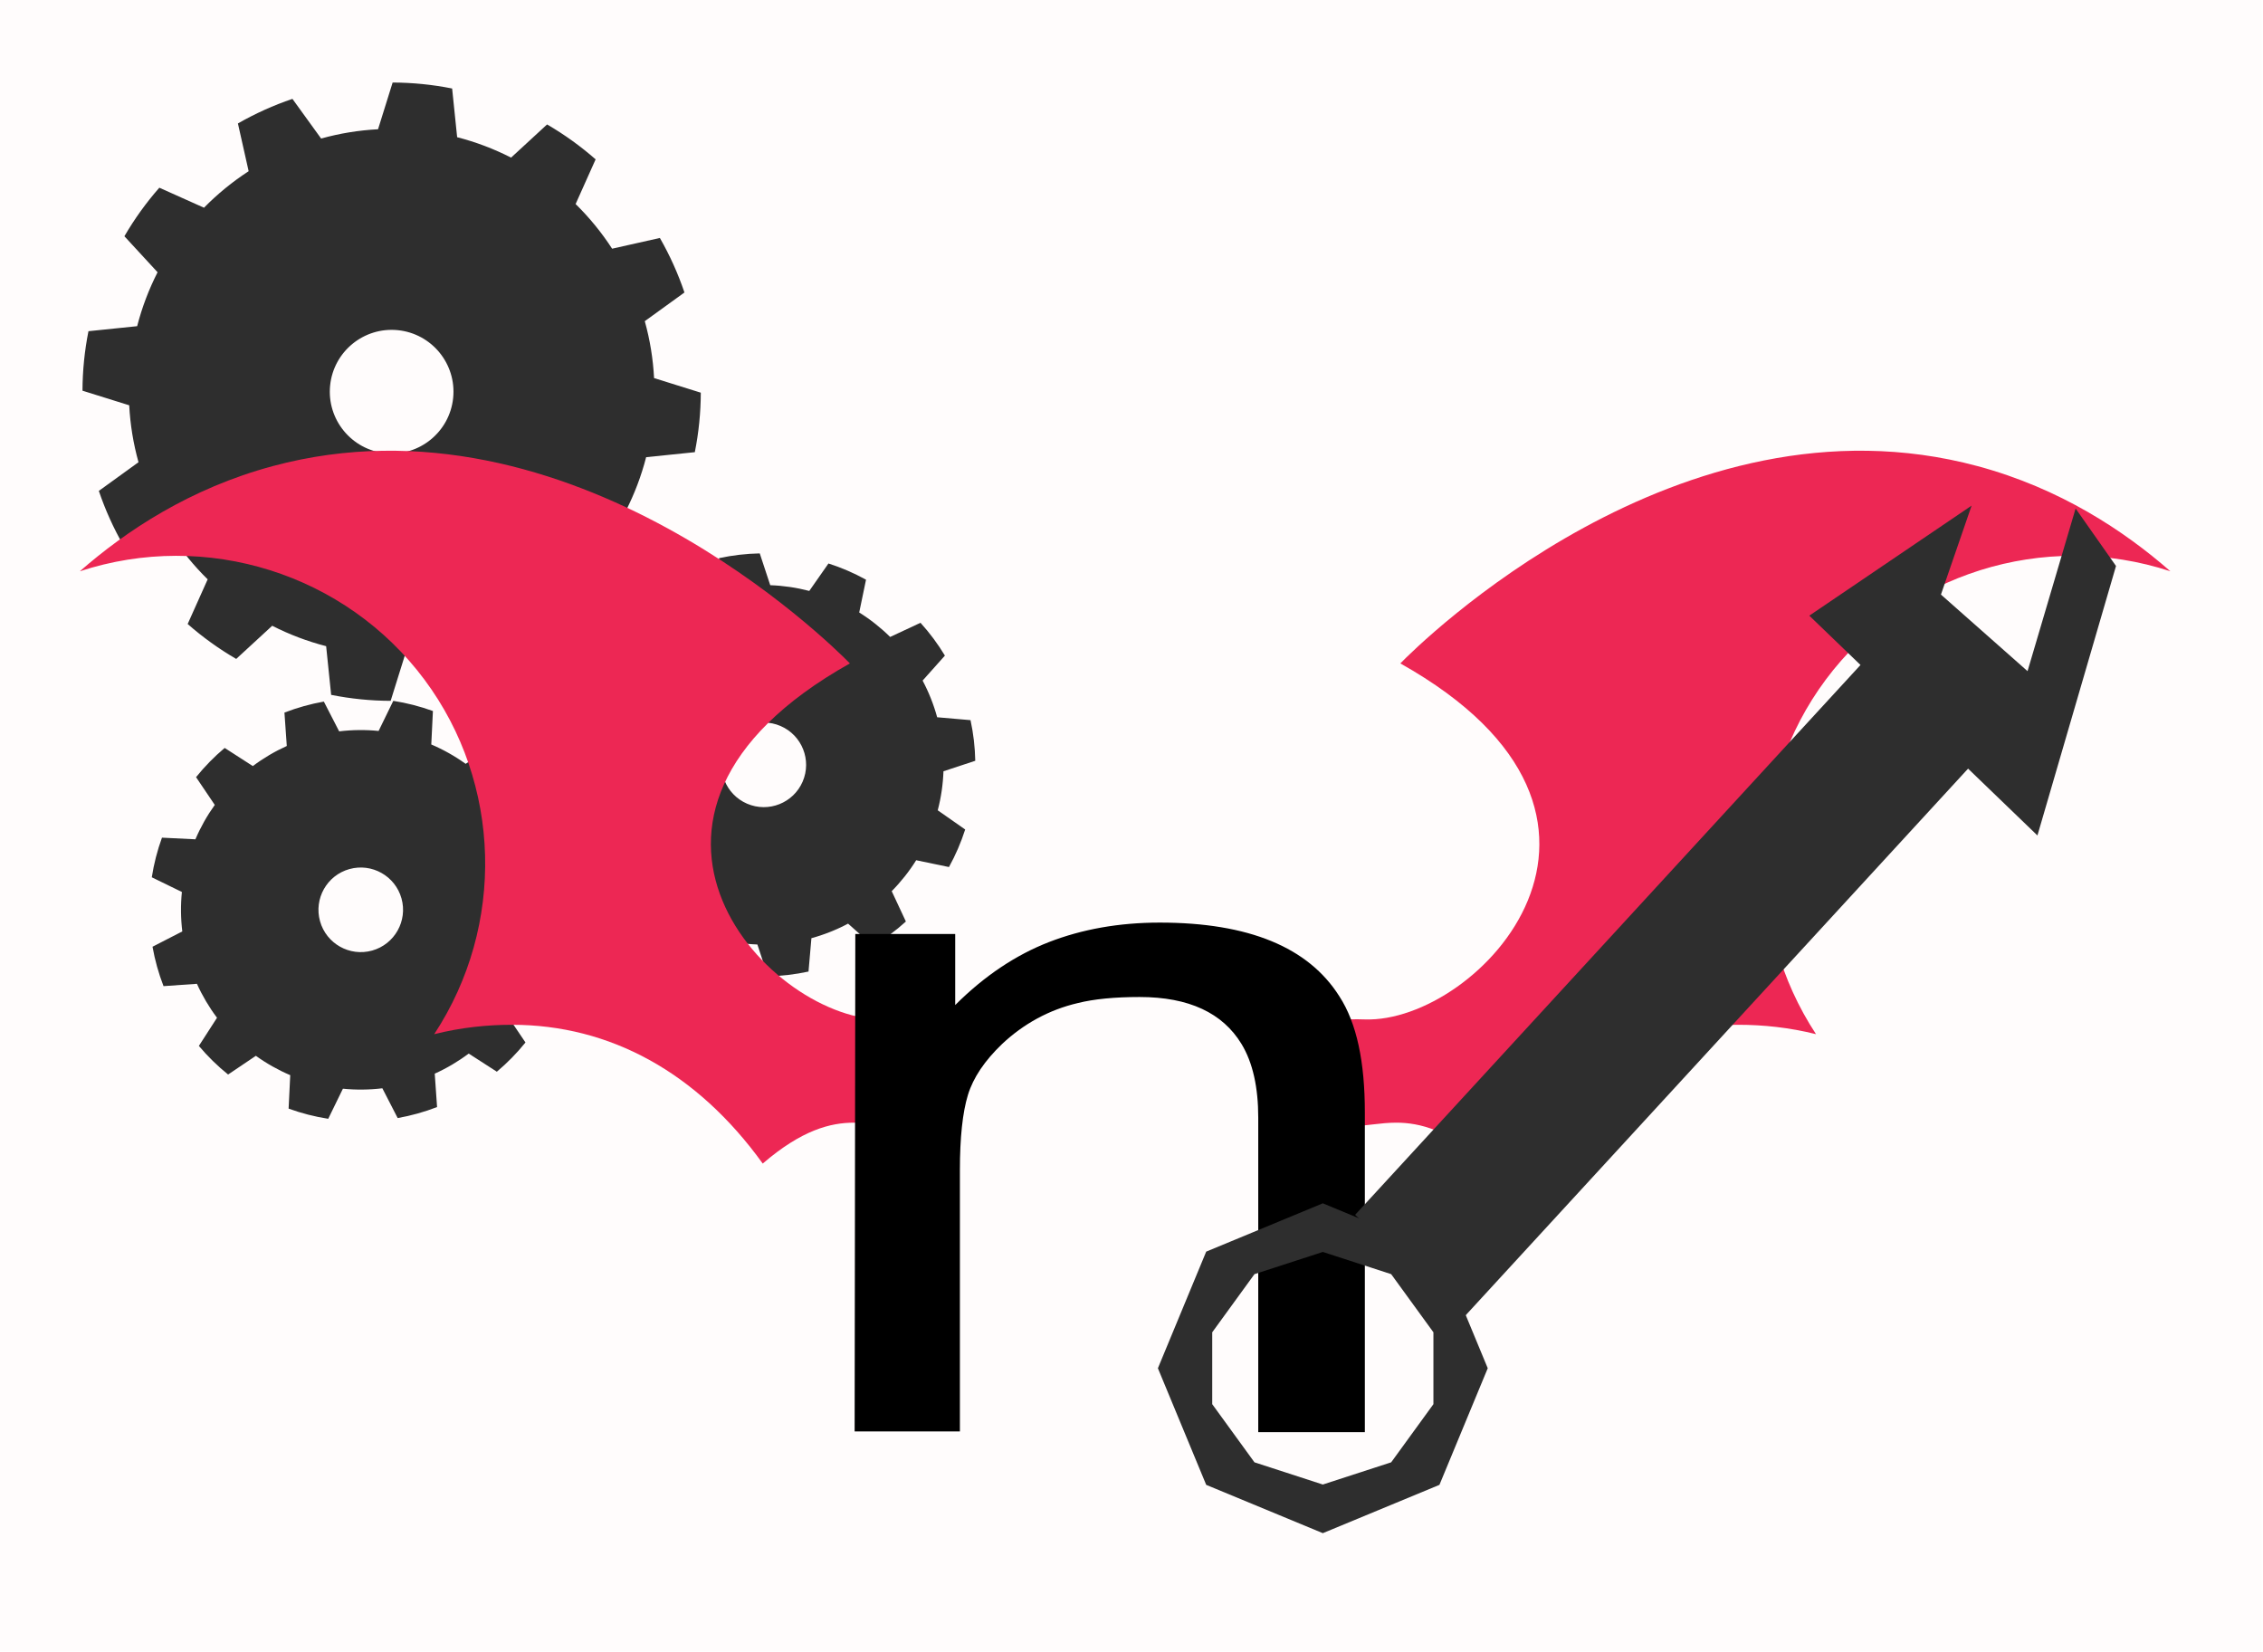
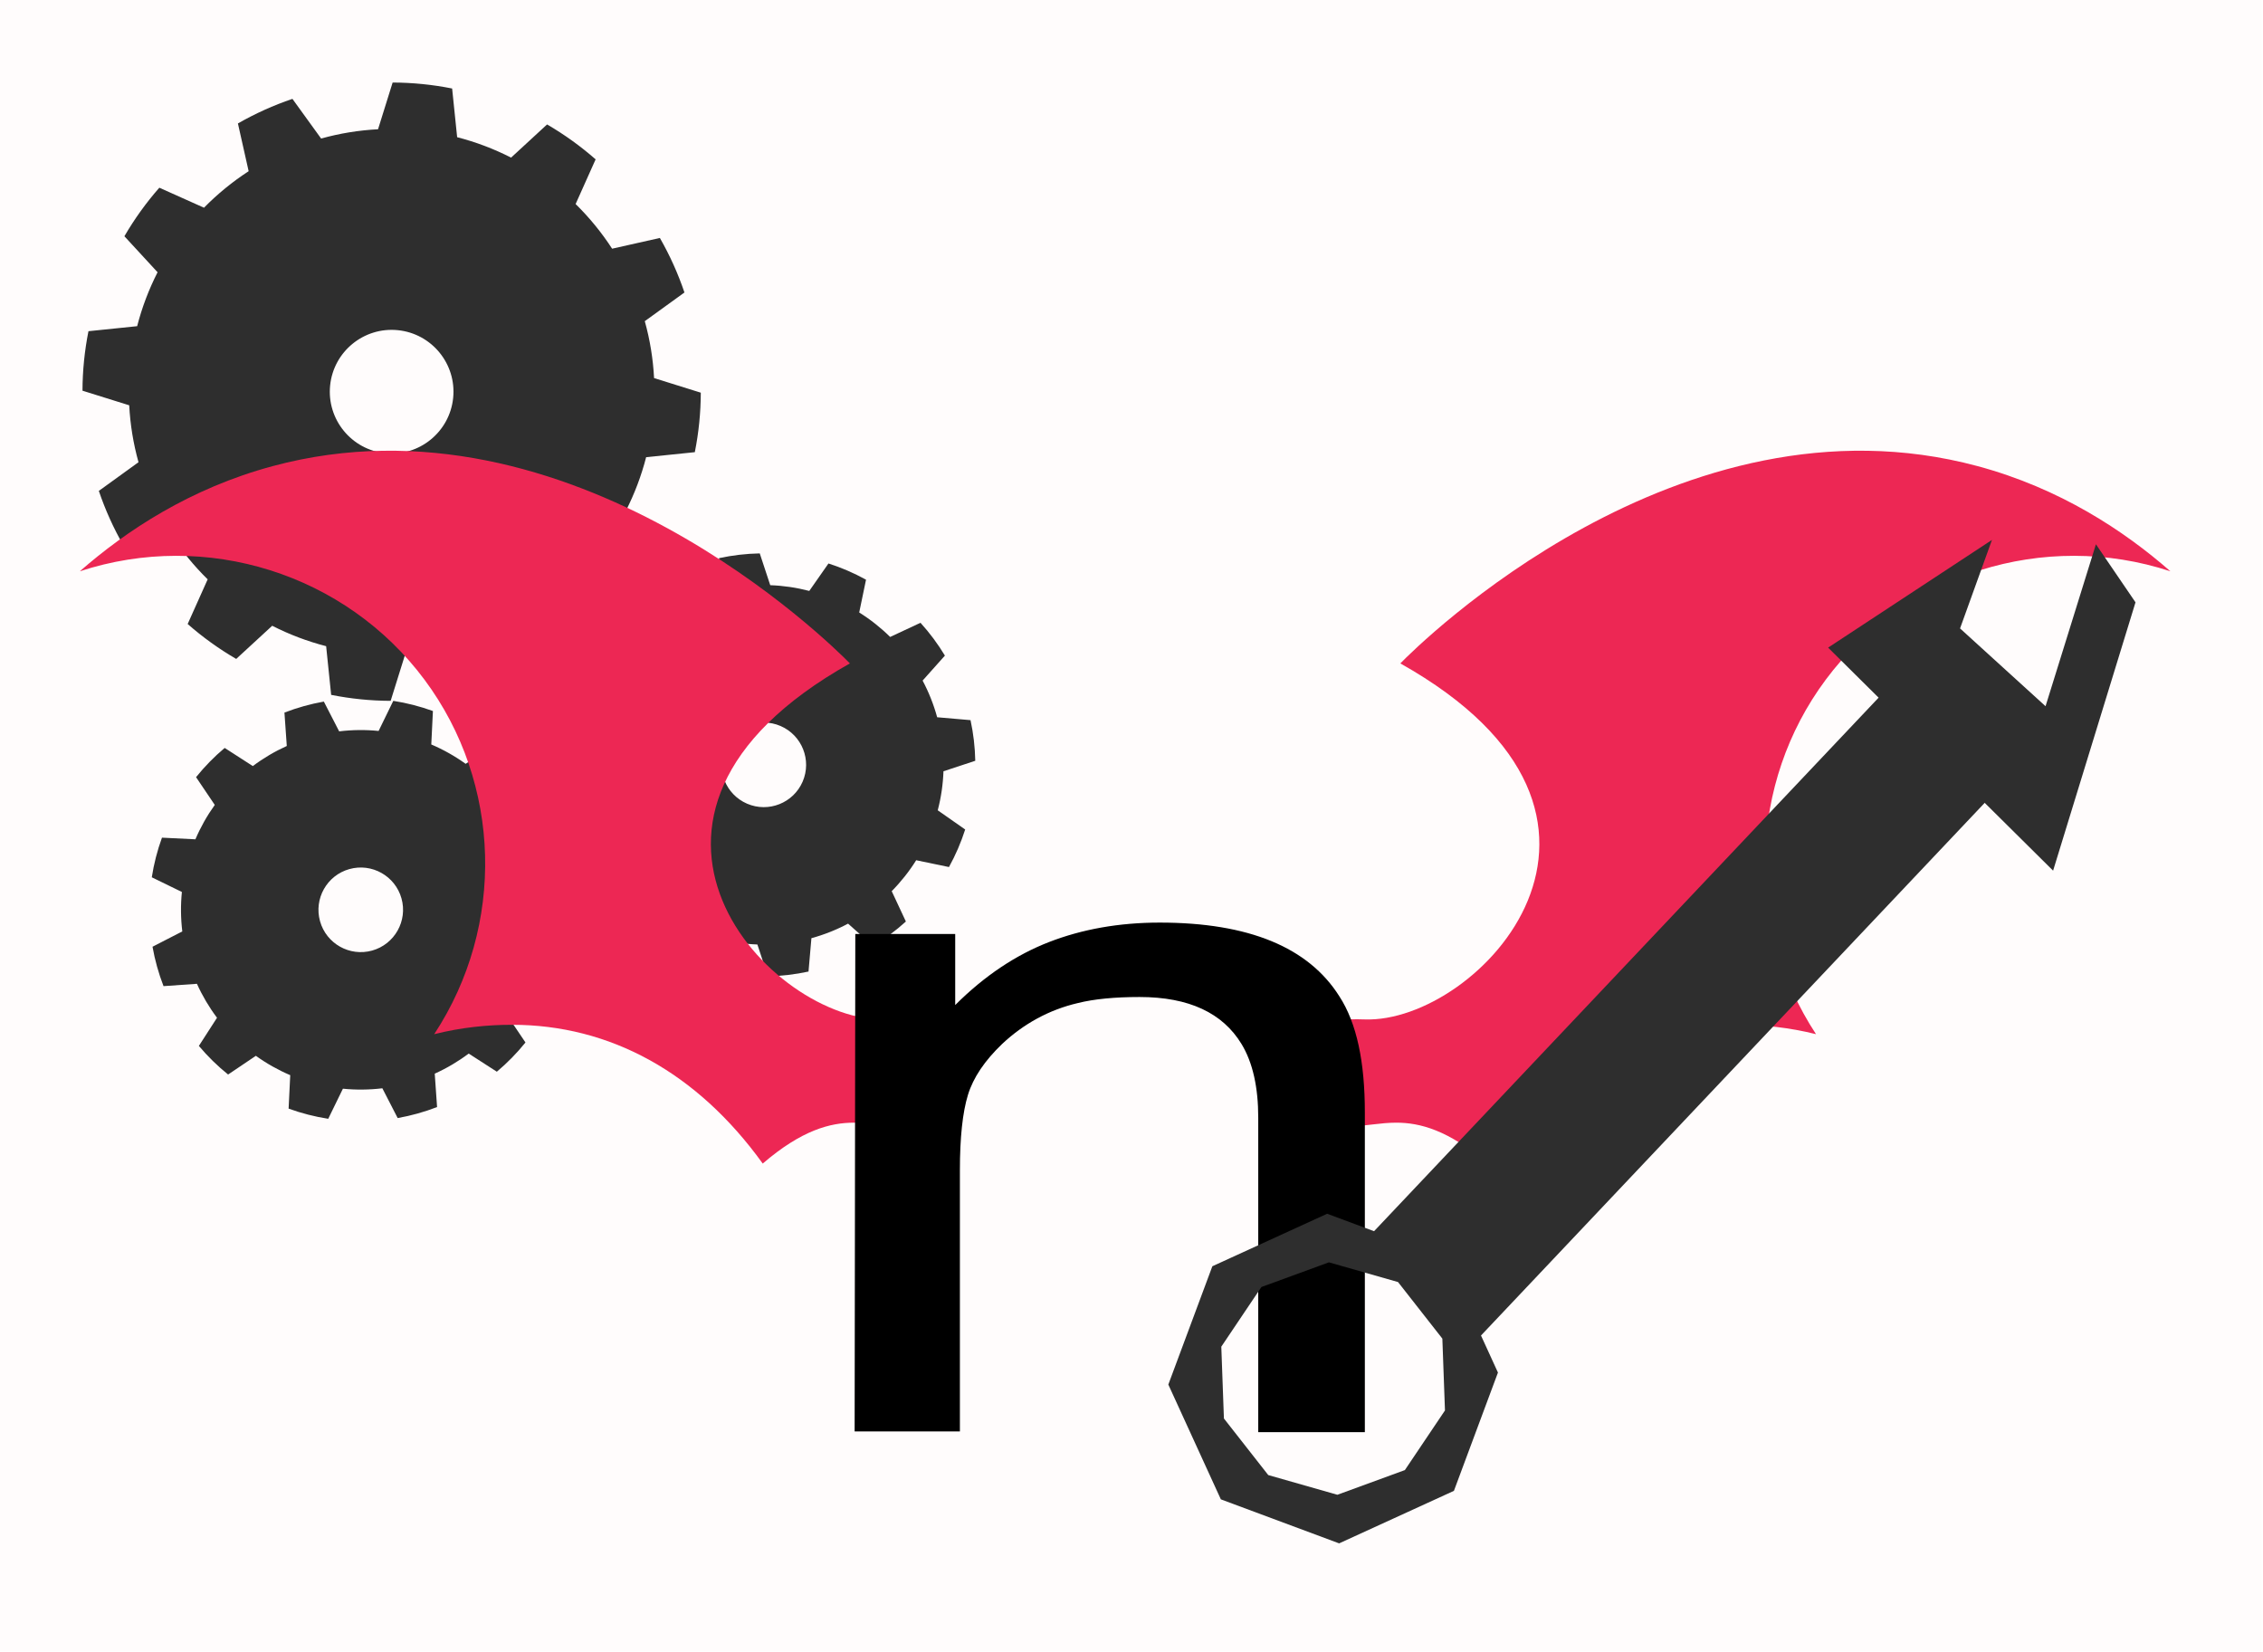
<svg xmlns="http://www.w3.org/2000/svg" width="100%" height="100%" viewBox="0 0 914 667" version="1.1" xml:space="preserve" style="fill-rule:evenodd;clip-rule:evenodd;stroke-linejoin:round;stroke-miterlimit:2;">
  <g>
    <rect x="0" y="0" width="913.496" height="666.992" style="fill:#fffcfc;" />
    <g id="Cogs">
      <path d="M182.612,35.746l2.023,19.666c7.542,1.941 14.848,4.707 21.785,8.246l14.539,-13.397c6.976,4.057 13.542,8.781 19.606,14.105l-8.081,18.043c5.561,5.452 10.505,11.5 14.743,18.034l19.289,-4.333c4.013,7.002 7.337,14.376 9.926,22.019l-16.02,11.585c2.09,7.502 3.348,15.212 3.751,22.99l18.871,5.893c-0.026,8.07 -0.834,16.118 -2.413,24.032l-19.666,2.023c-1.941,7.542 -4.707,14.848 -8.246,21.785l13.397,14.539c-4.057,6.976 -8.781,13.542 -14.105,19.606l-18.043,-8.081c-5.452,5.561 -11.5,10.505 -18.034,14.743l4.333,19.289c-7.002,4.013 -14.376,7.337 -22.019,9.926l-11.585,-16.02c-7.502,2.09 -15.212,3.348 -22.99,3.751l-5.893,18.871c-8.07,-0.026 -16.118,-0.834 -24.032,-2.413l-2.023,-19.666c-7.542,-1.941 -14.848,-4.707 -21.785,-8.246l-14.539,13.397c-6.976,-4.057 -13.542,-8.781 -19.606,-14.105l8.081,-18.043c-5.561,-5.452 -10.505,-11.5 -14.743,-18.034l-19.289,4.333c-4.013,-7.002 -7.337,-14.376 -9.926,-22.019l16.02,-11.585c-2.09,-7.502 -3.348,-15.212 -3.751,-22.99l-18.871,-5.893c0.026,-8.07 0.834,-16.118 2.413,-24.032l19.666,-2.023c1.941,-7.542 4.707,-14.848 8.246,-21.785l-13.397,-14.539c4.057,-6.976 8.781,-13.542 14.105,-19.606l18.043,8.081c5.452,-5.561 11.5,-10.505 18.034,-14.743l-4.333,-19.289c7.002,-4.013 14.376,-7.337 22.019,-9.926l11.585,16.02c7.502,-2.09 15.212,-3.348 22.99,-3.751l5.893,-18.871c8.07,0.026 16.118,0.834 24.032,2.413Zm-21.937,97.604c13.714,1.377 23.73,13.629 22.353,27.343c-1.377,13.714 -13.629,23.73 -27.343,22.353c-13.714,-1.377 -23.73,-13.629 -22.353,-27.343c1.377,-13.714 13.629,-23.73 27.343,-22.353Z" style="fill:#2e2e2e;" />
      <path d="M130.799,283.358l6.184,12.028c5.289,-0.64 10.632,-0.696 15.933,-0.167l5.93,-12.155c5.455,0.849 10.814,2.225 16.003,4.108l-0.659,13.508c4.9,2.09 9.556,4.713 13.882,7.822l11.213,-7.561c4.299,3.463 8.253,7.334 11.805,11.56l-7.324,11.369c3.199,4.26 5.919,8.86 8.112,13.715l13.491,-0.942c1.992,5.148 3.48,10.478 4.444,15.913l-12.028,6.184c0.64,5.289 0.696,10.632 0.167,15.933l12.155,5.93c-0.849,5.455 -2.225,10.814 -4.108,16.003l-13.508,-0.659c-2.09,4.9 -4.713,9.556 -7.822,13.882l7.561,11.213c-3.463,4.299 -7.334,8.253 -11.56,11.805l-11.369,-7.324c-4.26,3.199 -8.86,5.919 -13.715,8.112l0.942,13.491c-5.148,1.992 -10.478,3.48 -15.913,4.444l-6.184,-12.028c-5.289,0.64 -10.632,0.696 -15.933,0.167l-5.93,12.155c-5.455,-0.849 -10.814,-2.225 -16.003,-4.108l0.659,-13.508c-4.9,-2.09 -9.556,-4.713 -13.882,-7.822l-11.213,7.561c-4.299,-3.463 -8.253,-7.334 -11.805,-11.56l7.324,-11.369c-3.199,-4.26 -5.919,-8.86 -8.112,-13.715l-13.491,0.942c-1.992,-5.148 -3.48,-10.478 -4.444,-15.913l12.028,-6.184c-0.64,-5.289 -0.696,-10.632 -0.167,-15.933l-12.155,-5.93c0.849,-5.455 2.225,-10.814 4.108,-16.003l13.508,0.659c2.09,-4.9 4.713,-9.556 7.822,-13.882l-7.561,-11.213c3.463,-4.299 7.334,-8.253 11.56,-11.805l11.369,7.324c4.26,-3.199 8.86,-5.919 13.715,-8.112l-0.942,-13.491c5.148,-1.992 10.478,-3.48 15.913,-4.444Zm10.314,67.652c9.081,-2.536 18.513,2.778 21.048,11.859c2.536,9.081 -2.778,18.513 -11.859,21.048c-9.081,2.536 -18.513,-2.778 -21.048,-11.859c-2.536,-9.081 2.778,-18.513 11.859,-21.048Z" style="fill:#2e2e2e;" />
      <path d="M349.777,234.13l-2.752,13.241c4.516,2.827 8.706,6.142 12.496,9.886l12.253,-5.725c3.708,4.089 7.011,8.529 9.863,13.255l-9.004,10.091c2.497,4.706 4.469,9.673 5.879,14.81l13.473,1.169c1.167,5.396 1.808,10.892 1.914,16.411l-12.843,4.237c-0.19,5.324 -0.966,10.611 -2.314,15.765l11.084,7.749c-1.687,5.256 -3.88,10.336 -6.548,15.169l-13.241,-2.752c-2.827,4.516 -6.142,8.706 -9.886,12.496l5.725,12.253c-4.089,3.708 -8.529,7.011 -13.255,9.863l-10.091,-9.004c-4.706,2.497 -9.673,4.469 -14.81,5.879l-1.169,13.473c-5.396,1.167 -10.892,1.808 -16.411,1.914l-4.237,-12.843c-5.324,-0.19 -10.611,-0.966 -15.765,-2.314l-7.749,11.084c-5.256,-1.687 -10.336,-3.88 -15.169,-6.548l2.752,-13.241c-4.516,-2.827 -8.706,-6.142 -12.496,-9.886l-12.253,5.725c-3.708,-4.089 -7.011,-8.529 -9.863,-13.255l9.004,-10.091c-2.497,-4.706 -4.469,-9.673 -5.879,-14.81l-13.473,-1.169c-1.167,-5.396 -1.808,-10.892 -1.914,-16.411l12.843,-4.237c0.19,-5.324 0.966,-10.611 2.314,-15.765l-11.084,-7.749c1.687,-5.256 3.88,-10.336 6.548,-15.169l13.241,2.752c2.827,-4.516 6.142,-8.706 9.886,-12.496l-5.725,-12.253c4.089,-3.708 8.529,-7.011 13.255,-9.863l10.091,9.004c4.706,-2.497 9.673,-4.469 14.81,-5.879l1.169,-13.473c5.396,-1.167 10.892,-1.808 16.411,-1.914l4.237,12.843c5.324,0.19 10.611,0.966 15.765,2.314l7.749,-11.084c5.256,1.687 10.336,3.88 15.169,6.548Zm-34.509,59.096c8.656,3.737 12.65,13.799 8.914,22.455c-3.737,8.656 -13.799,12.65 -22.455,8.914c-8.656,-3.737 -12.65,-13.799 -8.914,-22.455c3.737,-8.656 13.799,-12.65 22.455,-8.914Z" style="fill:#2e2e2e;" />
    </g>
    <g id="Logo">
      <path d="M733.466,417.688c-10.831,-2.71 -21.392,-3.792 -31.411,-3.792c-39.534,0 -74.736,19.224 -101.273,56.052c-15.705,-13.539 -27.35,-16.518 -36.826,-16.518c-6.5,0 -12.186,1.355 -17.331,1.355c-10.56,0 -19.495,-5.418 -31.681,-38.994c7.582,-3.521 16.518,-4.063 25.724,-4.063c3.521,0 7.043,-0.125 10.56,0c45.811,1.628 124.966,-81.723 14.352,-143.786c7.361,-7.534 112.589,-112.069 233.053,-79.706c33.437,8.983 59.315,26.168 77.961,42.493c-51.073,-16.761 -107.363,1.016 -139.219,43.821c-31.132,41.83 -32.742,99.246 -3.909,143.135l0,0.002Zm-558.088,0c10.83,-2.71 21.392,-3.792 31.411,-3.792c39.534,0 74.736,19.224 101.273,56.052c15.705,-13.539 27.348,-16.518 36.826,-16.518c6.498,0 12.185,1.355 17.329,1.355c10.56,0 19.497,-5.418 31.681,-38.994c-7.582,-3.521 -16.516,-4.063 -25.724,-4.063c-3.521,0 -7.042,-0.125 -10.56,0c-45.811,1.628 -124.965,-81.723 -14.35,-143.786c-7.362,-7.534 -112.591,-112.069 -233.053,-79.706c-33.439,8.983 -59.316,26.168 -77.963,42.493c51.073,-16.759 107.363,1.016 139.221,43.821c31.131,41.83 32.742,99.248 3.908,143.135" style="fill:#ed2754;fill-rule:nonzero;" />
      <path d="M345.45,377.226l40.347,0l0,28.703c11.914,-11.914 24.642,-20.308 37.91,-25.453c13.268,-5.145 28.161,-7.854 44.679,-7.854c36.013,0 60.113,10.019 72.57,29.788c7.042,10.83 10.29,26.535 10.29,46.845l0,129.163l-43.055,0l0,-126.997c0,-12.185 -2.166,-22.205 -6.771,-29.787c-7.582,-12.455 -21.121,-18.955 -41.158,-18.955c-10.019,0 -18.415,0.813 -24.913,2.437c-11.643,2.71 -21.934,8.396 -30.598,16.518c-7.042,6.771 -11.644,13.539 -13.81,20.579c-2.166,7.04 -3.25,17.331 -3.25,30.328l0,105.605l-42.513,0l0.271,-200.92Z" style="fill-rule:nonzero;" />
    </g>
    <g id="Wrench">
-       <path d="M838.318,205.375l16.315,23.224l-31.737,108.833l-92.137,-88.779l65.55,-44.44c0,-0 -12.38,35.927 -12.38,35.927l34.973,30.927l19.416,-65.692Z" style="fill:#2e2e2e;" />
-       <path d="M796.309,308.89l-204.587,222.596l-44.415,-40.821l204.587,-222.596l44.415,40.821Z" style="fill:#2e2e2e;" />
-       <path d="M534.273,486.003l47.1,19.51l19.51,47.1l-19.51,47.1l-47.1,19.51l-47.1,-19.51l-19.51,-47.1l19.51,-47.1l47.1,-19.51Zm0,19.641l-27.607,8.97l-17.062,23.484l0,29.028l17.062,23.484l27.607,8.97l27.607,-8.97l17.062,-23.484l0,-29.028l-17.062,-23.484l-27.607,-8.97Z" style="fill:#2e2e2e;" />
+       <path d="M846.52,219.82l15.984,23.454l-33.28,108.372l-90.867,-90.079l66.175,-43.504c0,-0 -12.889,35.748 -12.889,35.748l34.53,31.42l20.348,-65.41Z" style="fill:#2e2e2e;" />
+       <path d="M803.045,322.727l-207.728,219.667l-43.83,-41.448l207.728,-219.667l43.83,41.448Z" style="fill:#2e2e2e;" />
+       <path d="M536.016,490.214l47.779,17.783l21.21,46.359l-17.783,47.779l-46.359,21.21l-47.779,-17.783l-21.21,-46.359l17.783,-47.779l46.359,-21.21Zm0.715,19.628l-27.263,9.969l-16.197,24.089l1.056,29.009l17.905,22.848l27.915,7.96l27.263,-9.969l16.197,-24.089l-1.056,-29.009l-17.905,-22.848l-27.915,-7.96Z" style="fill:#2e2e2e;" />
    </g>
  </g>
</svg>
